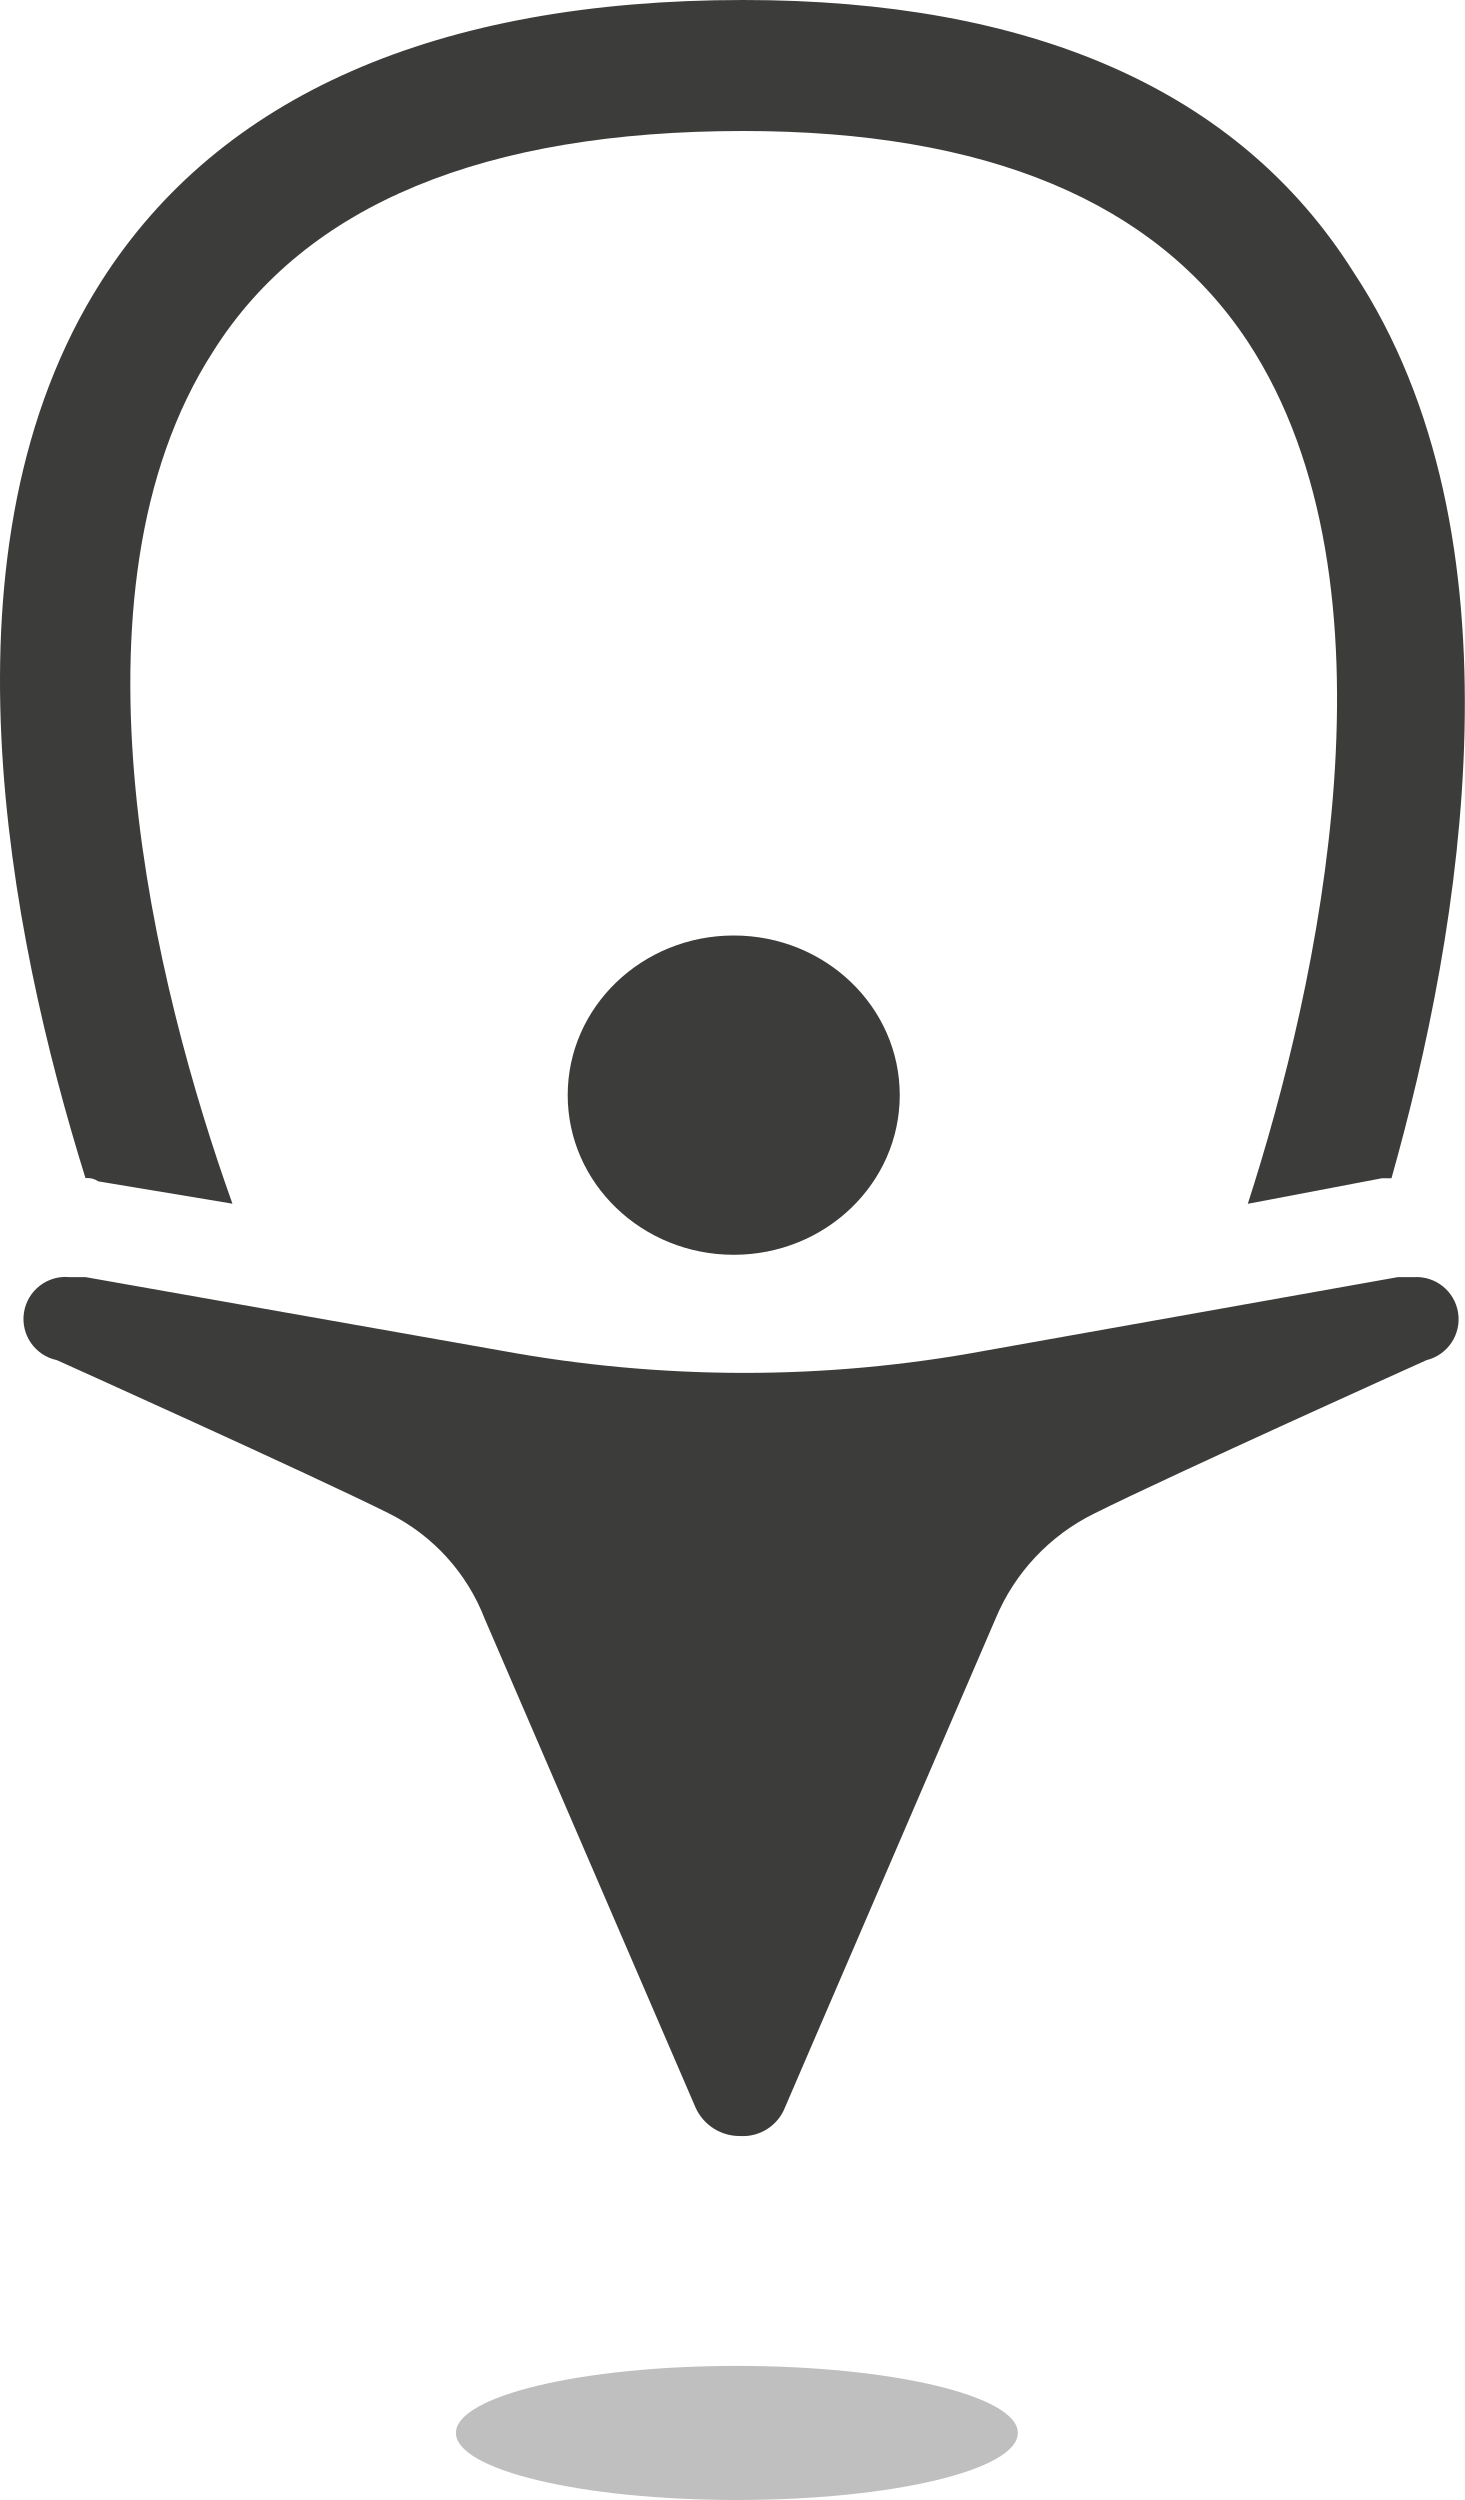
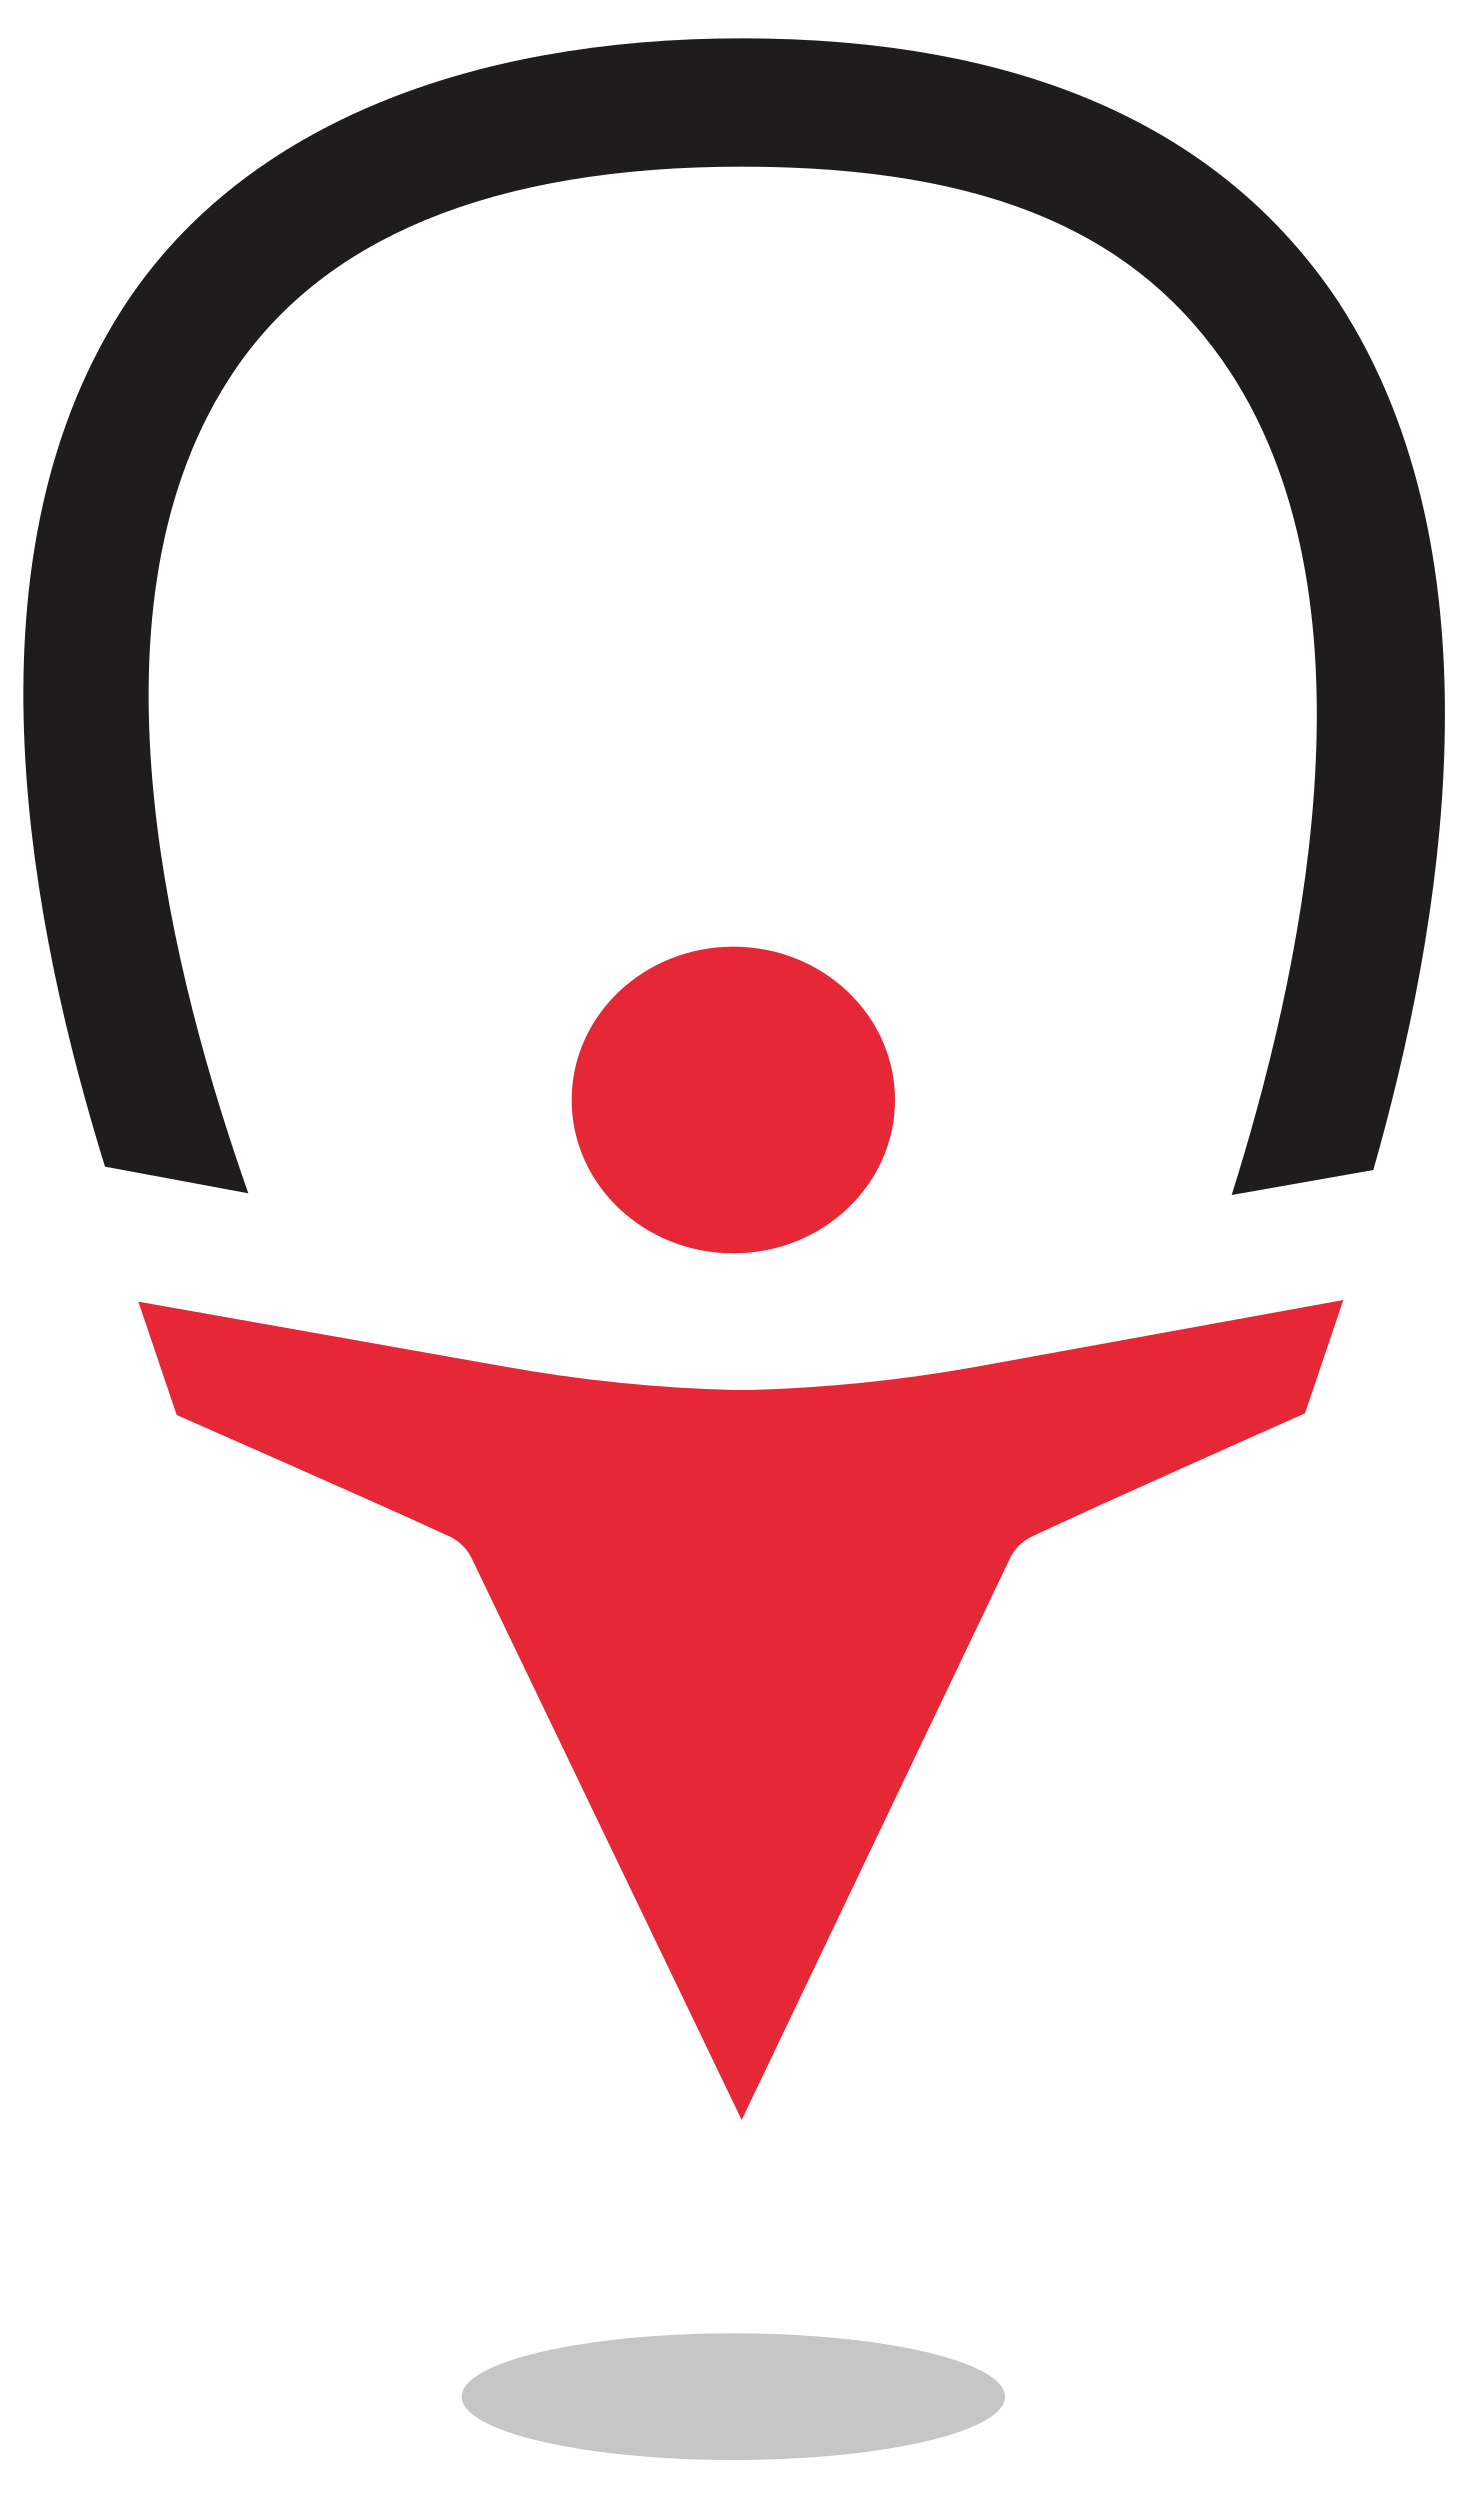
- <svg xmlns="http://www.w3.org/2000/svg" viewBox="771 24 42.49 72.52">
-   <defs>
-     <style>.a{fill:#3c3c3b;}.b{opacity:0.25;}.c{fill:none;stroke:#dedc00;stroke-linecap:round;stroke-linejoin:round;stroke-miterlimit:10;stroke-width:1.417px;}</style>
-   </defs>
-   <g transform="translate(770.98 24)">
-     <g transform="translate(0.02)">
-       <path class="a" d="M2.873,34.269l3.89.648c-2.223-6.205-5.094-17.69-.556-24.729C8.893,5.928,14.079,3.8,21.582,3.8c7.039,0,11.948,2.038,14.634,6.113,4.631,7.039,2.038,18.709,0,25.007l3.89-.741h.278c2.038-7.224,3.983-18.616-1.111-26.3C35.937,2.593,29.917,0,21.582,0,12.69,0,6.392,2.779,2.965,8.15-1.943,15.838.279,27.045,2.5,34.176A.557.557,0,0,1,2.873,34.269Z" transform="translate(-0.02)" />
-     </g>
-     <path class="a" d="M31.823,46.854c2.223-1.111,9.632-4.446,9.632-4.446A1.223,1.223,0,0,0,41.085,40h-.463L28.674,42.13a38.27,38.27,0,0,1-7.039.648h0A39,39,0,0,1,14.6,42.13L2.556,40H2.093a1.22,1.22,0,0,0-.37,2.408s7.409,3.334,9.632,4.446a5.713,5.713,0,0,1,2.779,3.056l6.113,14.171a1.4,1.4,0,0,0,1.3.834,1.311,1.311,0,0,0,1.3-.834L28.952,49.91A5.941,5.941,0,0,1,31.823,46.854Z" transform="translate(-0.054 -2.953)" />
-     <ellipse class="a" cx="4.816" cy="4.631" rx="4.816" ry="4.631" transform="translate(16.488 27.137)" />
-     <ellipse class="b" cx="8.15" cy="1.945" rx="8.15" ry="1.945" transform="translate(13.246 68.63)" />
-     <path class="c" d="M23.2,68.8" transform="translate(-1.711 -5.079)" />
-   </g>
+ <svg xmlns="http://www.w3.org/2000/svg" id="051d54d4-c44e-4d26-a8f5-d34dad75e835" data-name="Livello 1" viewBox="0 0 88 150">
+   <ellipse cx="44" cy="143.8" rx="16.3" ry="3.8" fill="#1d1d1b" opacity="0.25" />
+   <path d="M14.9,71.6C10.5,59.1,4.6,37,13.7,22.8,19.1,14.3,29.5,10,44.5,10s23.9,4.1,29.3,12.3c9.3,14.2,4.1,36.7.1,49.4l8.5-1.5c4.1-14.4,8-36.6-2.1-52.1C73.3,7.6,61.3,2.3,44.5,2.3S14.2,7.8,7.3,18.6c-9.8,15.4-5.4,37.2-1,51.4Z" fill="#1f1c1d" />
+   <ellipse cx="44" cy="66" rx="9.7" ry="9.2" fill="#e52736" />
+   <path d="M58.6,82a90.4,90.4,0,0,1-13.7,1.4H44A90.4,90.4,0,0,1,30.3,82l-22-3.9,2.3,6.8S22.9,90.3,27,92.2a2.8,2.8,0,0,1,1.3,1.3l16.2,33.7L60.6,93.5a2.8,2.8,0,0,1,1.3-1.3c4-1.9,16.4-7.4,16.4-7.4l2.3-6.8Z" fill="#e52736" />
</svg>
